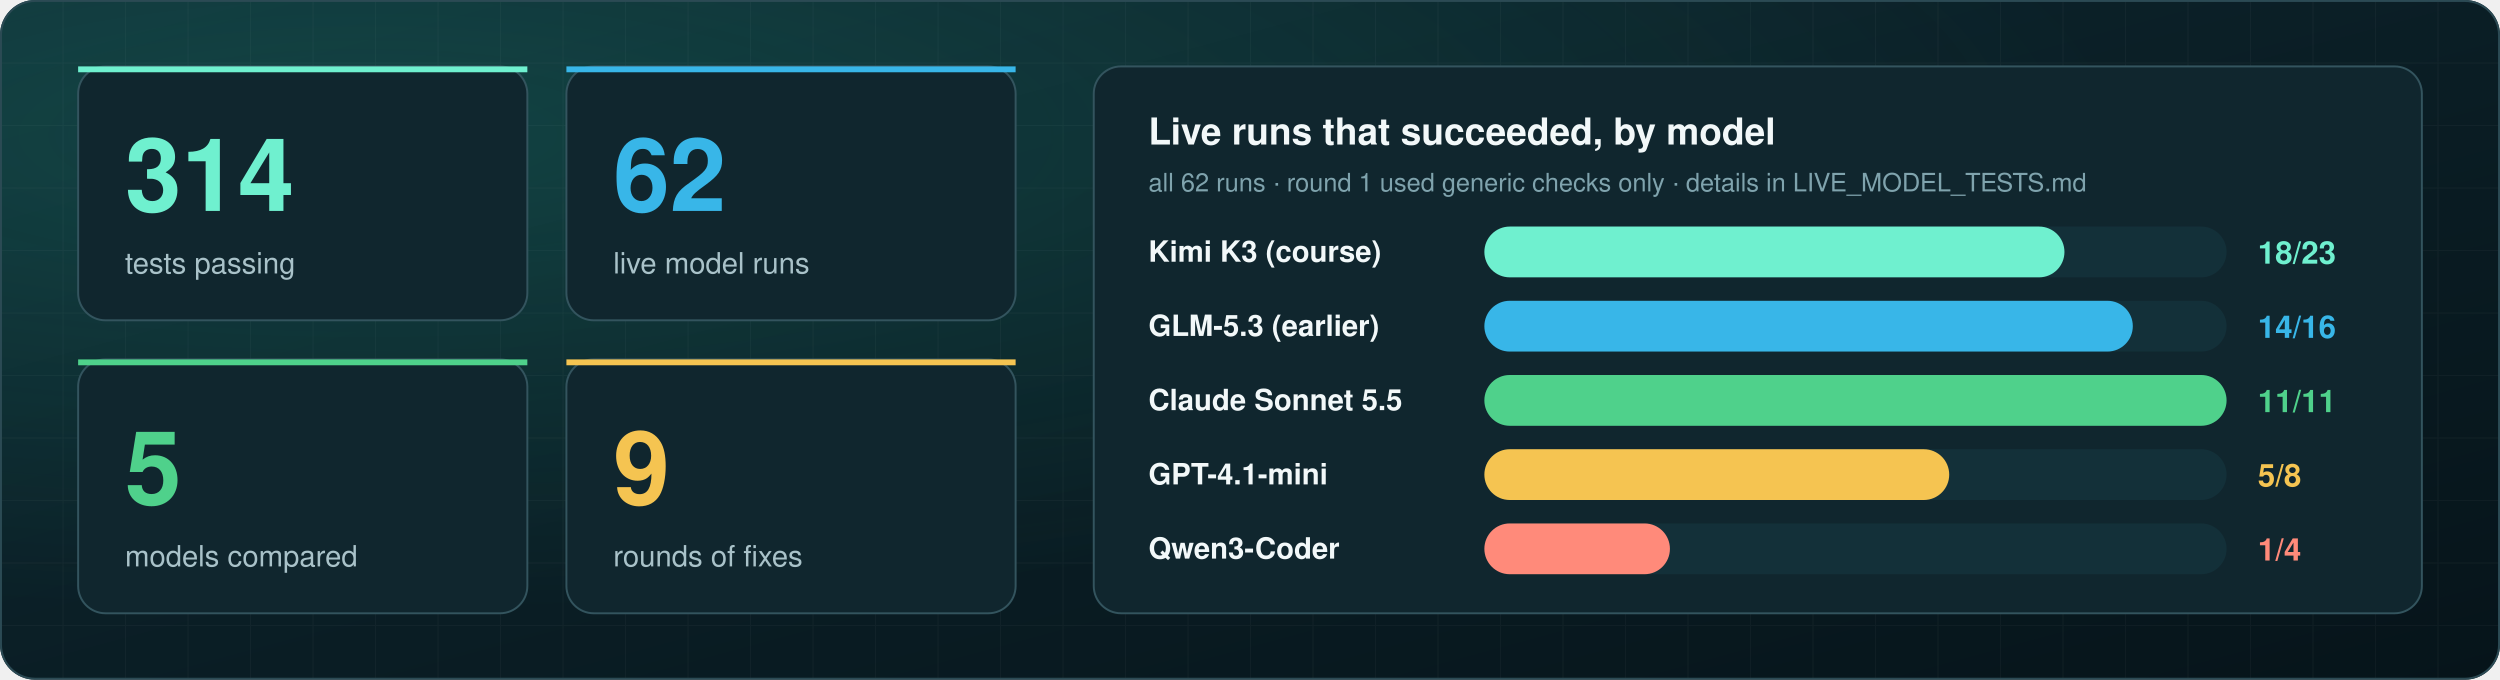
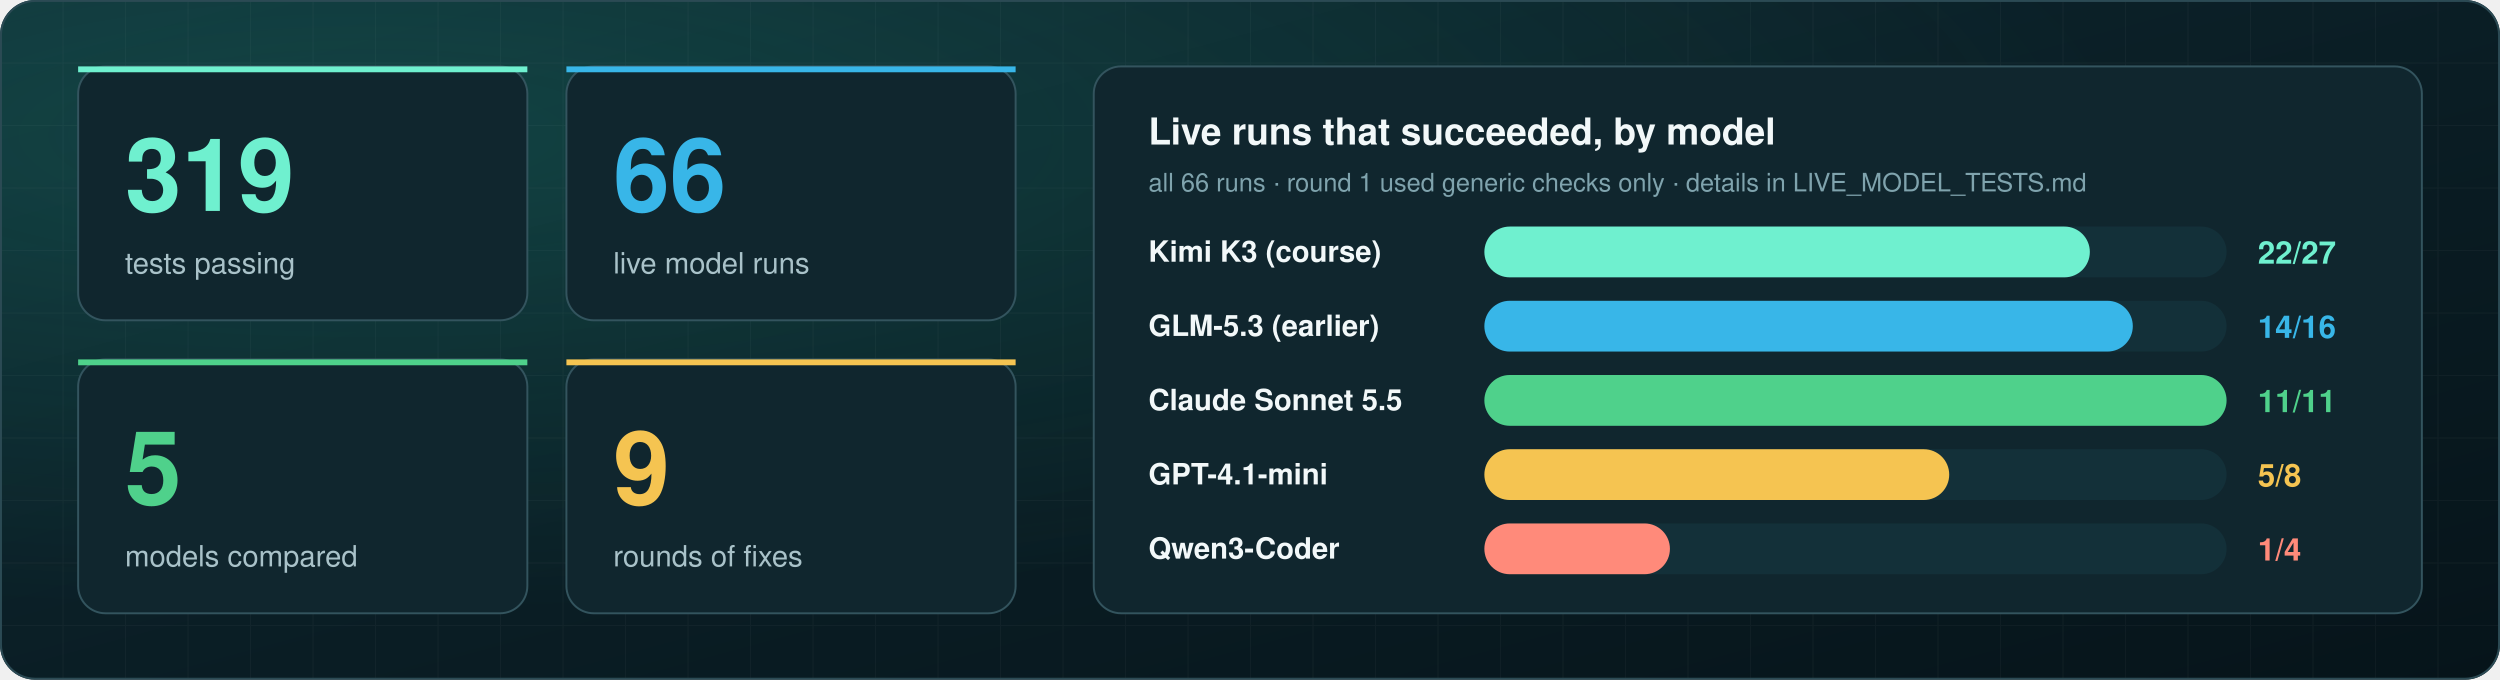
<svg xmlns="http://www.w3.org/2000/svg" width="1280" height="348" viewBox="0 0 1280 348" role="img" aria-labelledby="t d">
  <defs>
    <linearGradient id="bg" x1="0" y1="0" x2="1" y2="1">
      <stop offset="0" stop-color="#0f2a33" />
      <stop offset="0.55" stop-color="#0a1d24" />
      <stop offset="1" stop-color="#06141a" />
    </linearGradient>
    <radialGradient id="glow" cx="0.15" cy="0.2" r="0.7">
      <stop offset="0" stop-color="#2ad1a8" stop-opacity="0.17" />
      <stop offset="1" stop-color="#2ad1a8" stop-opacity="0" />
    </radialGradient>
    <linearGradient id="accent" x1="0" y1="0" x2="1" y2="0">
      <stop offset="0" stop-color="#6ff0cf" />
      <stop offset="1" stop-color="#38b6e8" />
    </linearGradient>
    <linearGradient id="sweep" x1="0" y1="0" x2="1" y2="0">
      <stop offset="0" stop-color="#6ff0cf" stop-opacity="0" />
      <stop offset="0.5" stop-color="#6ff0cf" stop-opacity="0.9" />
      <stop offset="1" stop-color="#38b6e8" stop-opacity="0" />
    </linearGradient>
    <pattern id="grid" width="32" height="32" patternUnits="userSpaceOnUse">
      <path d="M32 0H0V32" fill="none" stroke="#fff" stroke-opacity="0.035" />
    </pattern>
    <filter id="shadow" x="-10%" y="-10%" width="120%" height="140%">
      <feDropShadow dx="0" dy="10" stdDeviation="14" flood-color="#000" flood-opacity="0.45" />
    </filter>
    <filter id="soft" x="-50%" y="-50%" width="200%" height="200%">
      <feGaussianBlur stdDeviation="6" />
    </filter>
    <clipPath id="frame">
      <rect width="1280" height="348" rx="18" />
    </clipPath>
  </defs>
  <style>
  text { font-family: Segoe UI, -apple-system, BlinkMacSystemFont, Helvetica Neue, Helvetica, Arial, sans-serif; }
  .mono { font-family: SFMono-Regular, Menlo, Consolas, Liberation Mono, monospace; }
  .flow { stroke-dasharray: 6 10; animation: dash 1.1s linear infinite; }
  @keyframes dash { to { stroke-dashoffset: -32; } }
  .blink { animation: blink 1.1s steps(1) infinite; }
  @keyframes blink { 50% { opacity: 0; } }
  .pulse { transform-box: fill-box; transform-origin: center; animation: pulse 2.4s ease-in-out infinite; }
  @keyframes pulse { 0%,100% { opacity: .25; transform: scale(1); } 50% { opacity: .9; transform: scale(1.05); } }
  .sweep { animation: sweep 5s ease-in-out infinite; }
  @keyframes sweep { 0% { transform: translateX(-420px); } 100% { transform: translateX(1320px); } }
  .bar{transform-box:fill-box;transform-origin:left;animation:grow 2.2s cubic-bezier(.2,.8,.2,1) both;}
@keyframes grow{from{transform:scaleX(0)}to{transform:scaleX(1)}}
  @media (prefers-reduced-motion: reduce) { * { animation: none !important; } }
</style>
  <g clip-path="url(#frame)">
    <rect width="1280" height="348" fill="url(#bg)" />
    <rect width="1280" height="348" fill="url(#grid)" />
    <rect width="1280" height="348" fill="url(#glow)" />
    <rect x="40" y="34" width="230" height="130" rx="14" fill="#10262e" stroke="#33545e" />
    <rect x="40" y="34" width="230" height="3" fill="#6ff0cf" />
-     <text x="64" y="108" font-size="52" fill="#6ff0cf" font-weight="800" text-anchor="start">314</text>
+     <text x="64" y="108" font-size="52" fill="#6ff0cf" font-weight="800" text-anchor="start">319</text>
    <text x="64" y="140" font-size="15" fill="#a9c2c9" font-weight="400" text-anchor="start">tests passing</text>
    <rect x="290" y="34" width="230" height="130" rx="14" fill="#10262e" stroke="#33545e" />
    <rect x="290" y="34" width="230" height="3" fill="#38b6e8" />
-     <text x="314" y="108" font-size="52" fill="#38b6e8" font-weight="800" text-anchor="start">62</text>
+     <text x="314" y="108" font-size="52" fill="#38b6e8" font-weight="800" text-anchor="start">66</text>
    <text x="314" y="140" font-size="15" fill="#a9c2c9" font-weight="400" text-anchor="start">live model runs</text>
    <rect x="40" y="184" width="230" height="130" rx="14" fill="#10262e" stroke="#33545e" />
    <rect x="40" y="184" width="230" height="3" fill="#4fd18b" />
    <text x="64" y="258" font-size="52" fill="#4fd18b" font-weight="800" text-anchor="start">5</text>
    <text x="64" y="290" font-size="15" fill="#a9c2c9" font-weight="400" text-anchor="start">models compared</text>
    <rect x="290" y="184" width="230" height="130" rx="14" fill="#10262e" stroke="#33545e" />
    <rect x="290" y="184" width="230" height="3" fill="#f5c451" />
    <text x="314" y="258" font-size="52" fill="#f5c451" font-weight="800" text-anchor="start">9</text>
    <text x="314" y="290" font-size="15" fill="#a9c2c9" font-weight="400" text-anchor="start">rounds of fixes</text>
    <rect x="560" y="34" width="680" height="280" rx="14" fill="#10262e" stroke="#33545e" />
    <text x="588" y="74" font-size="19" fill="#f2f8f9" font-weight="700" text-anchor="start">Live runs that succeeded, by model</text>
-     <text x="588" y="98" font-size="13" fill="#7fa3ad" font-weight="400" text-anchor="start">all 62 runs · round 1 used generic checks only · details in LIVE_MODEL_TESTS.md</text>
+     <text x="588" y="98" font-size="13" fill="#7fa3ad" font-weight="400" text-anchor="start">all 66 runs · round 1 used generic checks only · details in LIVE_MODEL_TESTS.md</text>
    <text x="588" y="134" font-size="15" fill="#f2f8f9" font-weight="600" text-anchor="start">Kimi K3 (course)</text>
    <rect x="760" y="116" width="380" height="26" rx="13" fill="#133039" />
-     <rect x="760" y="116" width="297" height="26" rx="13" fill="#6ff0cf" class="bar" style="animation-delay:0.3s" />
-     <text x="1156" y="135" font-size="16" fill="#6ff0cf" font-weight="800" text-anchor="start">18/23</text>
+     <rect x="760" y="116" width="310" height="26" rx="13" fill="#6ff0cf" class="bar" style="animation-delay:0.3s" />
+     <text x="1156" y="135" font-size="16" fill="#6ff0cf" font-weight="800" text-anchor="start">22/27</text>
    <text x="588" y="172" font-size="15" fill="#f2f8f9" font-weight="600" text-anchor="start">GLM-5.3 (earlier)</text>
    <rect x="760" y="154" width="380" height="26" rx="13" fill="#133039" />
    <rect x="760" y="154" width="332" height="26" rx="13" fill="#38b6e8" class="bar" style="animation-delay:0.55s" />
    <text x="1156" y="173" font-size="16" fill="#38b6e8" font-weight="800" text-anchor="start">14/16</text>
    <text x="588" y="210" font-size="15" fill="#f2f8f9" font-weight="600" text-anchor="start">Claude Sonnet 5.5</text>
    <rect x="760" y="192" width="380" height="26" rx="13" fill="#133039" />
    <rect x="760" y="192" width="380" height="26" rx="13" fill="#4fd18b" class="bar" style="animation-delay:0.8s" />
    <text x="1156" y="211" font-size="16" fill="#4fd18b" font-weight="800" text-anchor="start">11/11</text>
    <text x="588" y="248" font-size="15" fill="#f2f8f9" font-weight="600" text-anchor="start">GPT-4.1-mini</text>
    <rect x="760" y="230" width="380" height="26" rx="13" fill="#133039" />
    <rect x="760" y="230" width="238" height="26" rx="13" fill="#f5c451" class="bar" style="animation-delay:1.05s" />
    <text x="1156" y="249" font-size="16" fill="#f5c451" font-weight="800" text-anchor="start">5/8</text>
    <text x="588" y="286" font-size="15" fill="#f2f8f9" font-weight="600" text-anchor="start">Qwen3-Coder</text>
    <rect x="760" y="268" width="380" height="26" rx="13" fill="#133039" />
    <rect x="760" y="268" width="95" height="26" rx="13" fill="#ff8a7a" class="bar" style="animation-delay:1.3s" />
    <text x="1156" y="287" font-size="16" fill="#ff8a7a" font-weight="800" text-anchor="start">1/4</text>
  </g>
  <rect x="0.5" y="0.5" width="1279" height="347" rx="17.5" fill="none" stroke="#2b4a54" />
</svg>
